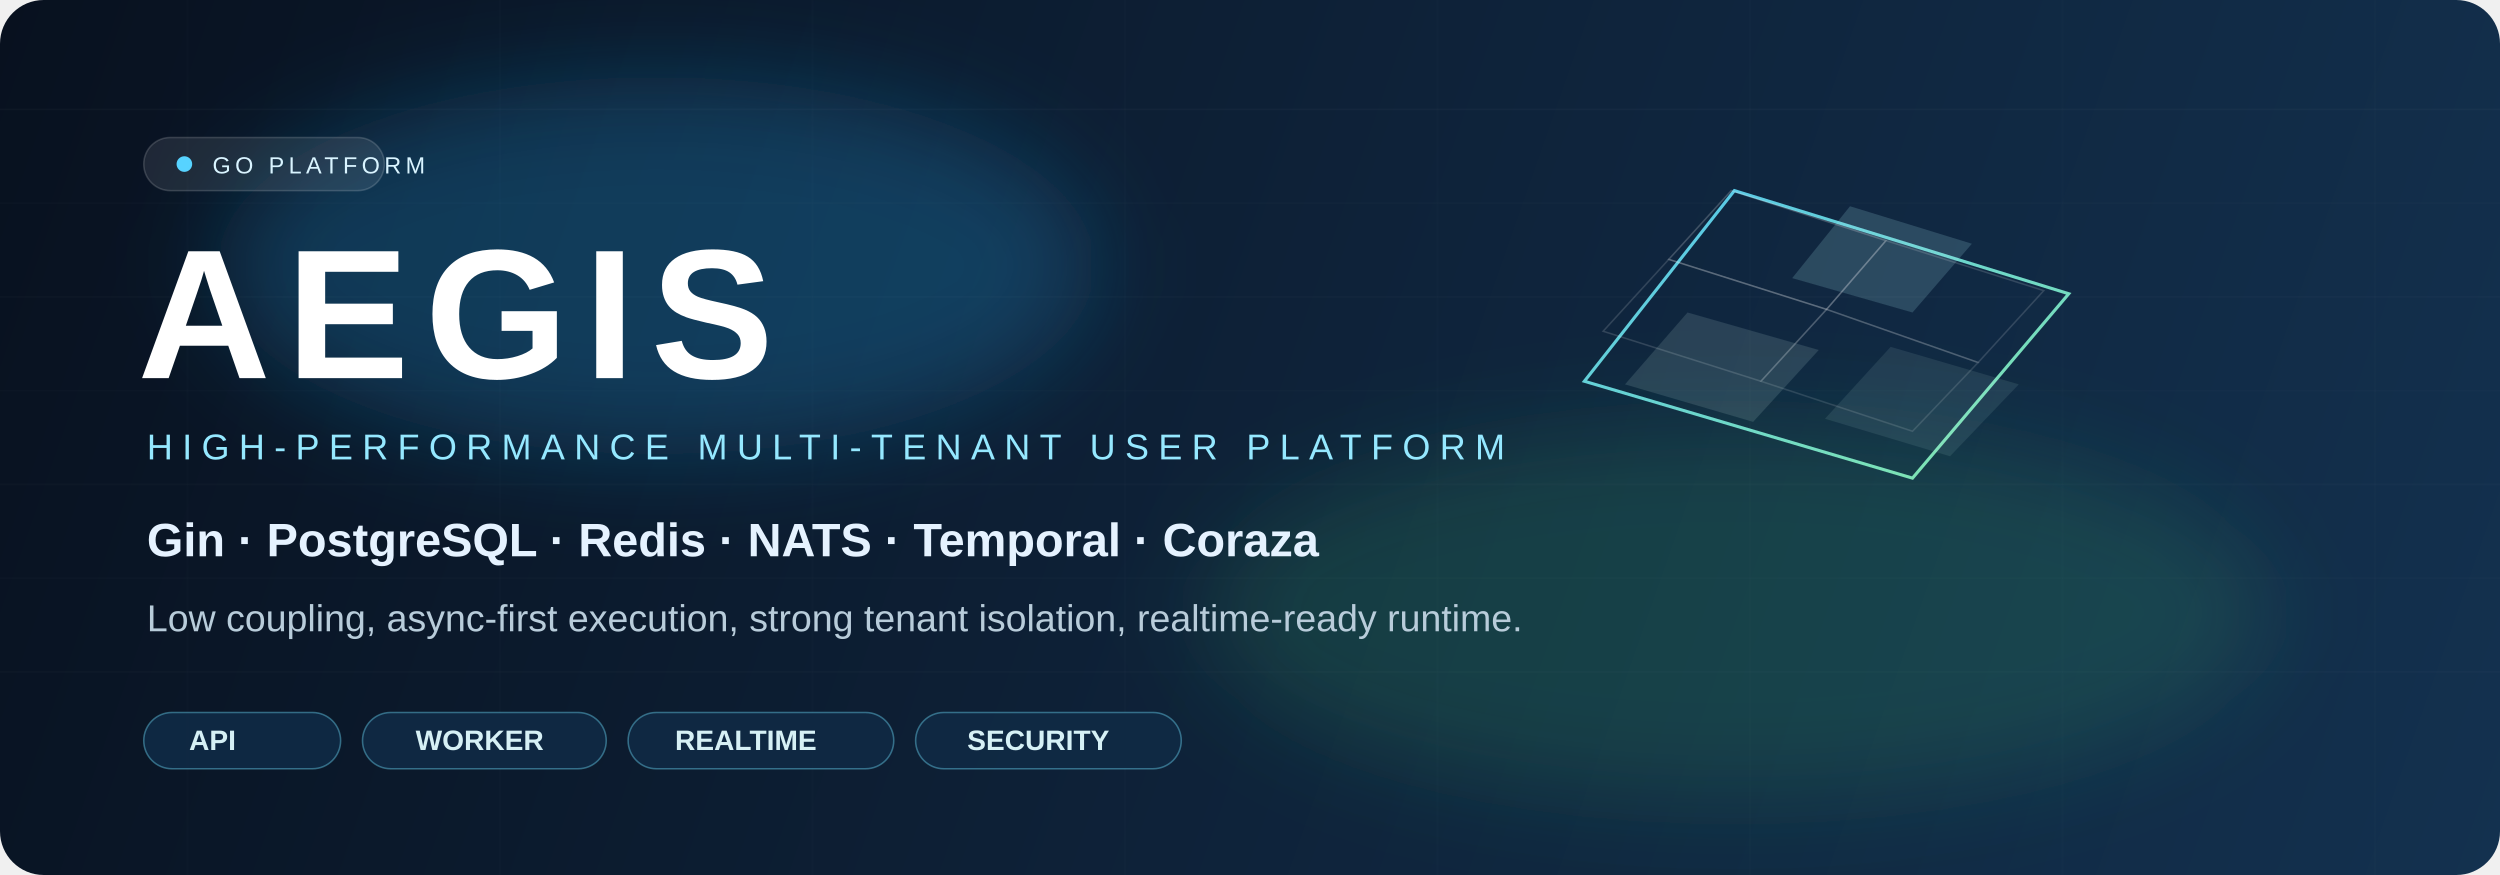
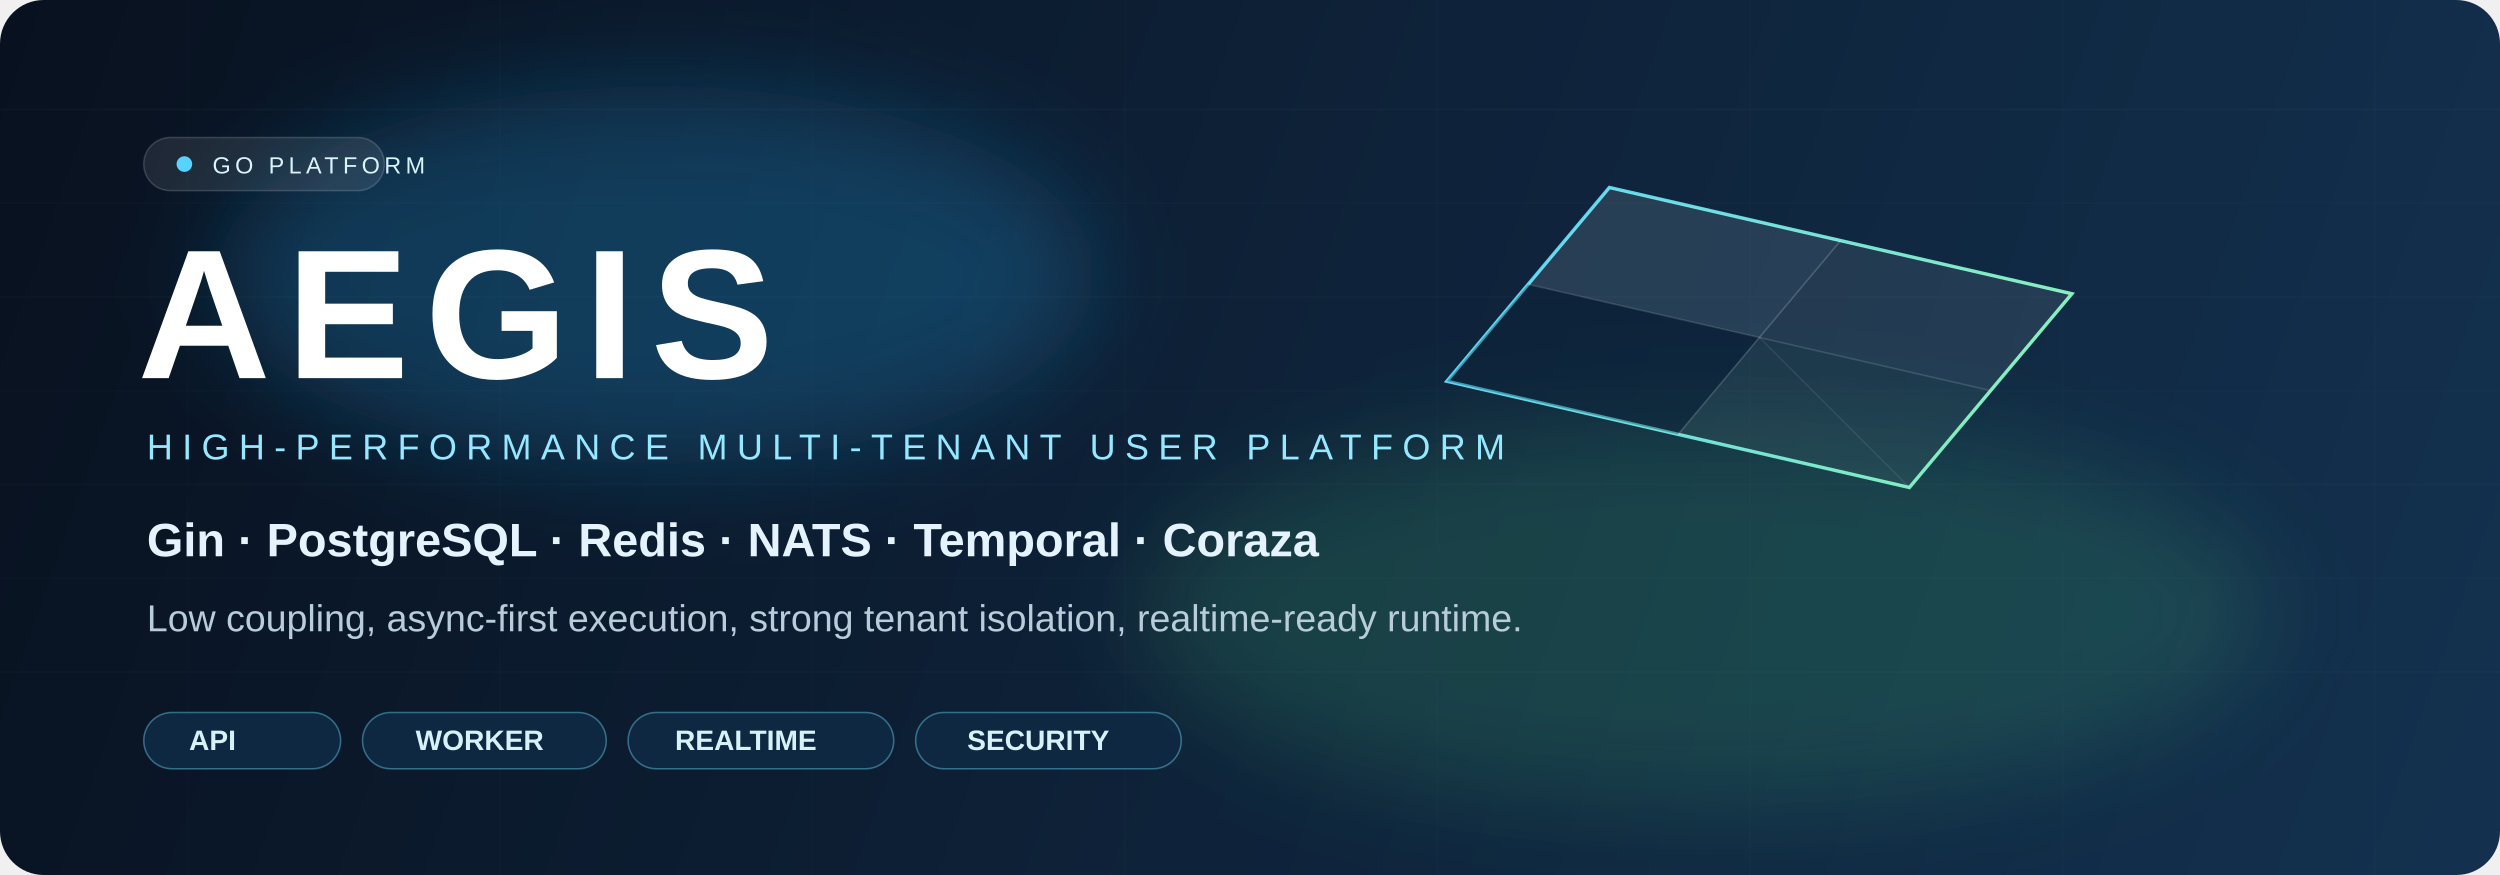
<svg xmlns="http://www.w3.org/2000/svg" width="1600" height="560" viewBox="0 0 1600 560" fill="none">
  <defs>
    <linearGradient id="bg" x1="0" y1="0" x2="1600" y2="560" gradientUnits="userSpaceOnUse">
      <stop stop-color="#08111F" />
      <stop offset="0.52" stop-color="#0E2239" />
      <stop offset="1" stop-color="#13314F" />
    </linearGradient>
-     <linearGradient id="glow" x1="220" y1="94" x2="1220" y2="450" gradientUnits="userSpaceOnUse">
-       <stop stop-color="#33D1FF" stop-opacity="0.9" />
-       <stop offset="0.5" stop-color="#47F2C4" stop-opacity="0.55" />
-       <stop offset="1" stop-color="#86FF7A" stop-opacity="0.18" />
+     <linearGradient id="glow" x1="180" y1="118" x2="1260" y2="448" gradientUnits="userSpaceOnUse">
+       <stop stop-color="#34D2FF" stop-opacity="0.9" />
+       <stop offset="0.56" stop-color="#47F2C4" stop-opacity="0.52" />
+       <stop offset="1" stop-color="#86FF7A" stop-opacity="0.16" />
    </linearGradient>
-     <linearGradient id="line" x1="0" y1="0" x2="1" y2="1">
-       <stop stop-color="#59D2FF" />
-       <stop offset="1" stop-color="#8EF7B2" />
+     <linearGradient id="line" x1="930" y1="116" x2="1328" y2="312" gradientUnits="userSpaceOnUse">
+       <stop stop-color="#56D4FF" />
+       <stop offset="1" stop-color="#8FF7B4" />
    </linearGradient>
    <filter id="soft" x="-40%" y="-40%" width="180%" height="180%">
      <feGaussianBlur stdDeviation="32" />
    </filter>
  </defs>
  <rect width="1600" height="560" rx="28" fill="url(#bg)" />
  <g opacity="0.2">
    <path d="M0 70H1600" stroke="white" stroke-opacity="0.12" />
    <path d="M0 130H1600" stroke="white" stroke-opacity="0.06" />
    <path d="M0 190H1600" stroke="white" stroke-opacity="0.08" />
    <path d="M0 250H1600" stroke="white" stroke-opacity="0.06" />
    <path d="M0 310H1600" stroke="white" stroke-opacity="0.08" />
    <path d="M0 370H1600" stroke="white" stroke-opacity="0.06" />
    <path d="M0 430H1600" stroke="white" stroke-opacity="0.08" />
    <path d="M120 0V560" stroke="white" stroke-opacity="0.05" />
    <path d="M320 0V560" stroke="white" stroke-opacity="0.06" />
    <path d="M520 0V560" stroke="white" stroke-opacity="0.05" />
    <path d="M720 0V560" stroke="white" stroke-opacity="0.06" />
    <path d="M920 0V560" stroke="white" stroke-opacity="0.05" />
    <path d="M1120 0V560" stroke="white" stroke-opacity="0.06" />
    <path d="M1320 0V560" stroke="white" stroke-opacity="0.05" />
    <path d="M1520 0V560" stroke="white" stroke-opacity="0.06" />
  </g>
  <g filter="url(#soft)">
-     <ellipse cx="420" cy="170" rx="280" ry="120" fill="#1FB6FF" fill-opacity="0.22" />
-     <ellipse cx="1110" cy="392" rx="340" ry="120" fill="#4ADE80" fill-opacity="0.14" />
+     <ellipse cx="420" cy="176" rx="280" ry="120" fill="#1FB6FF" fill-opacity="0.22" />
+     <ellipse cx="1090" cy="392" rx="360" ry="124" fill="#4ADE80" fill-opacity="0.16" />
  </g>
-   <g opacity="0.92">
-     <path d="M1110 122L1324 188L1224 306L1014 244L1110 122Z" stroke="url(#line)" stroke-width="2" />
-     <path d="M1184 132L1262 156L1224 200L1147 178L1184 132Z" fill="#B7F7FF" fill-opacity="0.18" />
-     <path d="M1080 200L1164 224L1122 270L1040 246L1080 200Z" fill="#D6FFF5" fill-opacity="0.14" />
-     <path d="M1210 222L1292 246L1248 292L1168 268L1210 222Z" fill="#D6FFF5" fill-opacity="0.1" />
-     <path d="M1108 122L1207 154L1169 198L1068 166L1108 122Z" stroke="white" stroke-opacity="0.22" />
-     <path d="M1068 166L1169 198L1127 244L1026 212L1068 166Z" stroke="white" stroke-opacity="0.16" />
-     <path d="M1207 154L1308 186L1266 232L1169 198L1207 154Z" stroke="white" stroke-opacity="0.16" />
-     <path d="M1169 198L1266 232L1224 276L1127 244L1169 198Z" stroke="white" stroke-opacity="0.14" />
+   <g opacity="0.98">
+     <path d="M1030 120L1326 188L1222 312L926 244L1030 120Z" fill="#10253B" fill-opacity="0.18" stroke="url(#line)" stroke-width="2.2" />
+     <path d="M1030 120L1178 154L1126 216L978 182L1030 120Z" fill="#D6FCFF" fill-opacity="0.13" />
+     <path d="M1178 154L1326 188L1274 250L1126 216L1178 154Z" fill="#D6FCFF" fill-opacity="0.1" />
+     <path d="M978 182L1126 216L1074 278L926 244L978 182Z" fill="#0D2136" fill-opacity="0.34" />
+     <path d="M1126 216L1274 250L1222 312L1074 278L1126 216Z" fill="#BFFFE9" fill-opacity="0.08" />
+     <path d="M1178 154L1074 278" stroke="white" stroke-opacity="0.18" />
+     <path d="M978 182L1274 250" stroke="white" stroke-opacity="0.14" />
+     <path d="M1126 216L1222 312" stroke="white" stroke-opacity="0.08" />
  </g>
  <g>
    <rect x="92" y="88" width="154" height="34" rx="17" fill="white" fill-opacity="0.09" stroke="white" stroke-opacity="0.16" />
    <circle cx="118" cy="105" r="5" fill="#57D3FF" />
    <text x="136" y="111" fill="#D9F4FF" font-family="Segoe UI, Arial, sans-serif" font-size="15" letter-spacing="2.8">GO PLATFORM</text>
  </g>
  <g>
    <text x="88" y="242" fill="white" font-family="Segoe UI, Arial, sans-serif" font-size="118" font-weight="700" letter-spacing="10">AEGIS</text>
    <text x="94" y="294" fill="#95E8FF" font-family="Segoe UI, Arial, sans-serif" font-size="23" letter-spacing="6">HIGH-PERFORMANCE MULTI-TENANT USER PLATFORM</text>
-     <text x="94" y="356" fill="#E5F2FF" font-family="Segoe UI, Arial, sans-serif" font-size="30" font-weight="600">
-       Gin · PostgreSQL · Redis · NATS · Temporal · Coraza
-     </text>
-     <text x="94" y="404" fill="#B8CCDA" font-family="Segoe UI, Arial, sans-serif" font-size="24">
-       Low coupling, async-first execution, strong tenant isolation, realtime-ready runtime.
-     </text>
+     <text x="94" y="356" fill="#E5F2FF" font-family="Segoe UI, Arial, sans-serif" font-size="30" font-weight="600">Gin · PostgreSQL · Redis · NATS · Temporal · Coraza</text>
+     <text x="94" y="404" fill="#B8CCDA" font-family="Segoe UI, Arial, sans-serif" font-size="24">Low coupling, async-first execution, strong tenant isolation, realtime-ready runtime.</text>
  </g>
-   <g opacity="0.95">
+   <g opacity="0.96">
    <rect x="92" y="456" width="126" height="36" rx="18" fill="#0F2943" stroke="#6FE0FF" stroke-opacity="0.42" />
    <text x="121" y="480" fill="#DFFBFF" font-family="Segoe UI, Arial, sans-serif" font-size="18" font-weight="600">API</text>
    <rect x="232" y="456" width="156" height="36" rx="18" fill="#0F2943" stroke="#6FE0FF" stroke-opacity="0.42" />
    <text x="266" y="480" fill="#DFFBFF" font-family="Segoe UI, Arial, sans-serif" font-size="18" font-weight="600">WORKER</text>
    <rect x="402" y="456" width="170" height="36" rx="18" fill="#0F2943" stroke="#6FE0FF" stroke-opacity="0.42" />
    <text x="432" y="480" fill="#DFFBFF" font-family="Segoe UI, Arial, sans-serif" font-size="18" font-weight="600">REALTIME</text>
    <rect x="586" y="456" width="170" height="36" rx="18" fill="#0F2943" stroke="#6FE0FF" stroke-opacity="0.42" />
    <text x="619" y="480" fill="#DFFBFF" font-family="Segoe UI, Arial, sans-serif" font-size="18" font-weight="600">SECURITY</text>
  </g>
</svg>
